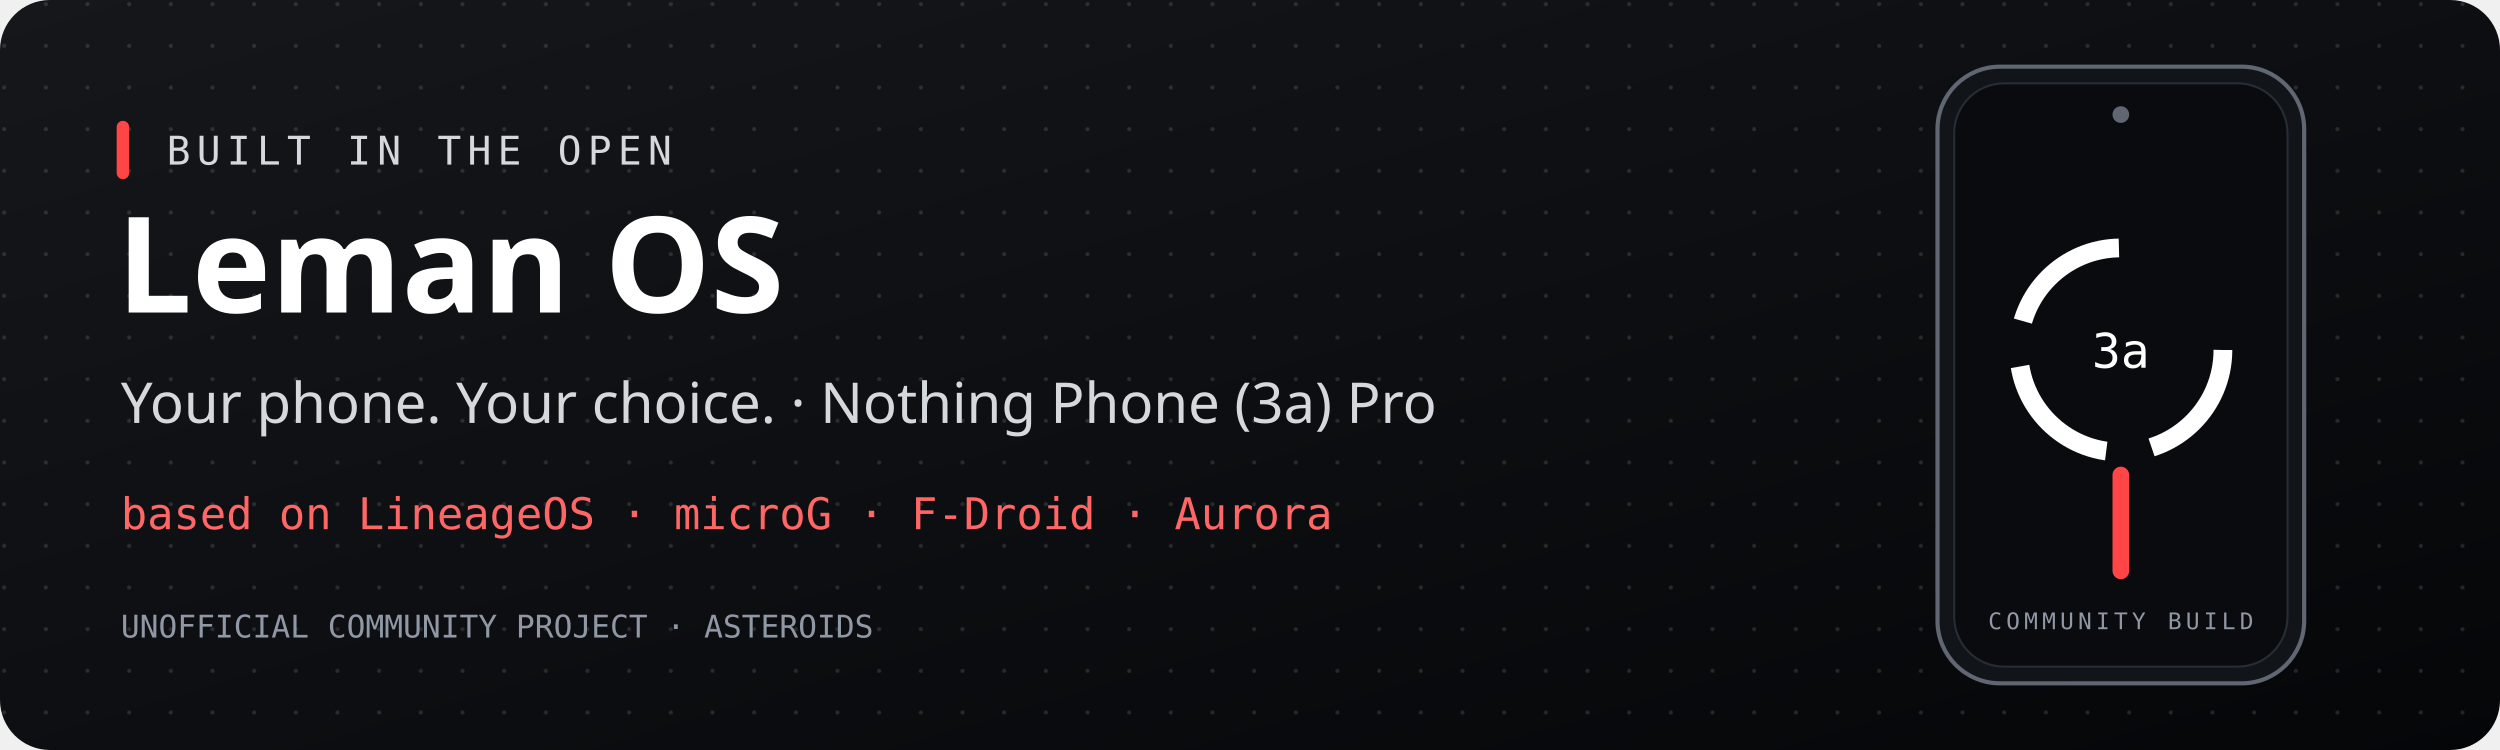
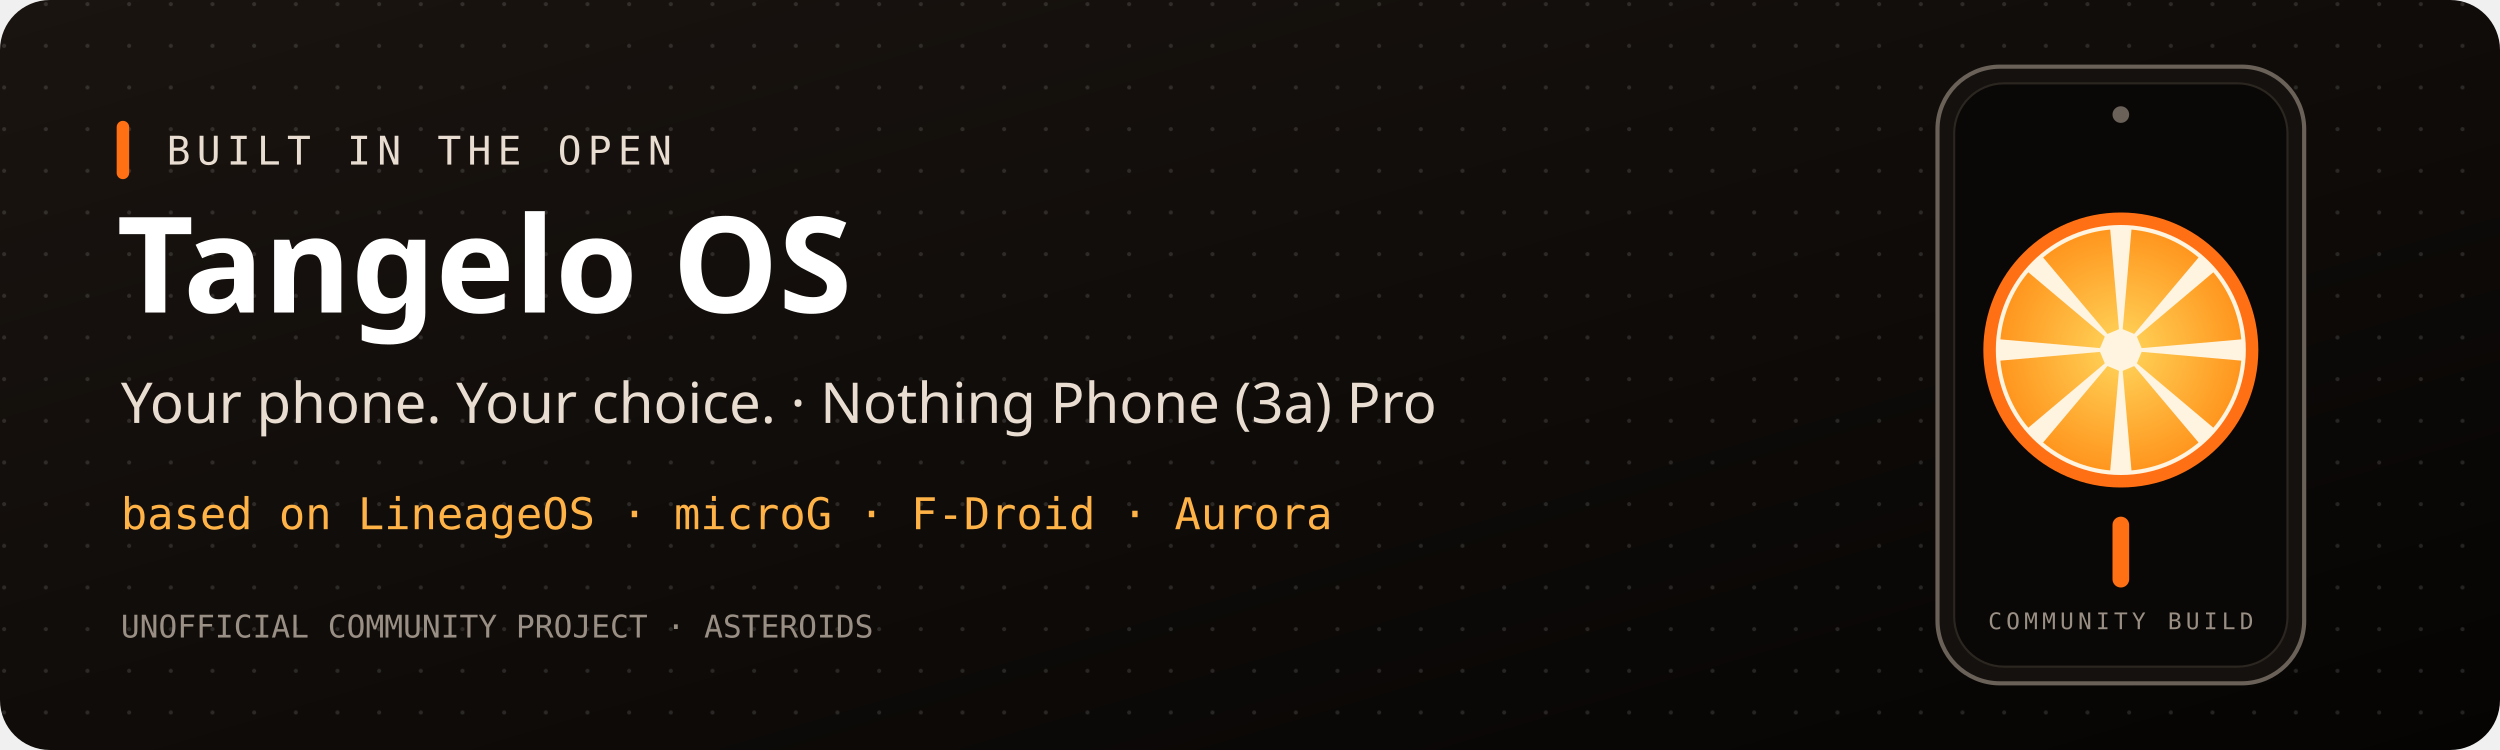
- <svg xmlns="http://www.w3.org/2000/svg" width="1200" height="360" viewBox="0 0 1200 360" role="img" aria-label="Leman OS for the Nothing Phone (3a) Pro. Built in the open.">
+ <svg xmlns="http://www.w3.org/2000/svg" width="1200" height="360" viewBox="0 0 1200 360" role="img" aria-label="Tangelo OS for the Nothing Phone (3a) Pro. Built in the open.">
  <defs>
    <pattern id="dots" width="20" height="20" patternUnits="userSpaceOnUse">
      <circle cx="2" cy="2" r="1" fill="#ffffff" opacity=".12" />
    </pattern>
    <linearGradient id="bg" x2="1" y2="1">
-       <stop stop-color="#15171b" />
-       <stop offset="1" stop-color="#050608" />
+       <stop stop-color="#1a1410" />
+       <stop offset="1" stop-color="#050403" />
    </linearGradient>
+     <radialGradient id="flesh" cx="88" cy="136" r="58" gradientUnits="userSpaceOnUse">
+       <stop stop-color="#ffd65c" />
+       <stop offset="1" stop-color="#ff961e" />
+     </radialGradient>
  </defs>
  <rect width="1200" height="360" rx="24" fill="url(#bg)" />
  <rect width="1200" height="360" rx="24" fill="url(#dots)" />
-   <rect x="56" y="58" width="6" height="28" rx="3" fill="#ff4545" />
-   <text x="80" y="79" font-family="monospace" font-size="19" letter-spacing="3" fill="#d5d8dd">BUILT IN THE OPEN</text>
-   <text x="56" y="150" font-family="sans-serif" font-size="64" font-weight="700" fill="#fff">Leman OS</text>
-   <text x="58" y="203" font-family="sans-serif" font-size="27" fill="#d5d8dd">Your phone. Your choice. · Nothing Phone (3a) Pro</text>
-   <text x="58" y="254" font-family="monospace" font-size="21" fill="#ff6666">based on LineageOS · microG · F-Droid · Aurora</text>
-   <text x="58" y="306" font-family="monospace" font-size="15" fill="#9098a5">UNOFFICIAL COMMUNITY PROJECT · ASTEROIDS</text>
+   <rect x="56" y="58" width="6" height="28" rx="3" fill="#ff7014" />
+   <text x="80" y="79" font-family="monospace" font-size="19" letter-spacing="3" fill="#e8ddd0">BUILT IN THE OPEN</text>
+   <text x="56" y="150" font-family="sans-serif" font-size="64" font-weight="700" fill="#fff">Tangelo OS</text>
+   <text x="58" y="203" font-family="sans-serif" font-size="27" fill="#e8ddd0">Your phone. Your choice. · Nothing Phone (3a) Pro</text>
+   <text x="58" y="254" font-family="monospace" font-size="21" fill="#ffb347">based on LineageOS · microG · F-Droid · Aurora</text>
+   <text x="58" y="306" font-family="monospace" font-size="15" fill="#9a8f84">UNOFFICIAL COMMUNITY PROJECT · ASTEROIDS</text>
  <g transform="translate(930 32)">
-     <rect x="0" y="0" width="176" height="296" rx="30" fill="#111419" stroke="#606772" stroke-width="2" />
-     <rect x="8" y="8" width="160" height="280" rx="24" fill="#090b0e" stroke="#272c35" />
-     <circle cx="88" cy="23" r="4" fill="#606772" />
-     <circle cx="88" cy="136" r="49" fill="none" stroke="#fff" stroke-width="9" stroke-dasharray="62 22 62 22 62 78" />
-     <path d="M88 196v46" stroke="#ff4545" stroke-width="8" stroke-linecap="round" />
-     <text x="88" y="138" text-anchor="middle" dominant-baseline="middle" font-family="monospace" font-size="23" fill="#fff">3a</text>
-     <text x="88" y="270" text-anchor="middle" font-family="monospace" font-size="11" letter-spacing="2" fill="#9098a5">COMMUNITY BUILD</text>
+     <rect x="0" y="0" width="176" height="296" rx="30" fill="#14110e" stroke="#6a6158" stroke-width="2" />
+     <rect x="8" y="8" width="160" height="280" rx="24" fill="#0a0806" stroke="#2c2620" />
+     <circle cx="88" cy="23" r="4" fill="#6a6158" />
+     <circle cx="88" cy="136" r="66" fill="#ff7014" />
+     <circle cx="88" cy="136" r="60" fill="#fff4e0" />
+     <path d="M88.9 126.0L93.1 78.2A58 58 0 0 1 125.3 91.6L94.4 128.3Z" fill="url(#flesh)" />
+     <path d="M95.7 129.6L132.4 98.7A58 58 0 0 1 145.8 130.9L98.0 135.1Z" fill="url(#flesh)" />
+     <path d="M98.0 136.9L145.8 141.1A58 58 0 0 1 132.4 173.3L95.7 142.4Z" fill="url(#flesh)" />
+     <path d="M94.4 143.7L125.3 180.4A58 58 0 0 1 93.1 193.8L88.9 146.0Z" fill="url(#flesh)" />
+     <path d="M87.1 146.0L82.9 193.8A58 58 0 0 1 50.7 180.4L81.6 143.7Z" fill="url(#flesh)" />
+     <path d="M80.3 142.4L43.6 173.3A58 58 0 0 1 30.2 141.1L78.0 136.9Z" fill="url(#flesh)" />
+     <path d="M78.0 135.1L30.2 130.9A58 58 0 0 1 43.6 98.7L80.3 129.6Z" fill="url(#flesh)" />
+     <path d="M81.6 128.3L50.7 91.6A58 58 0 0 1 82.9 78.2L87.1 126.0Z" fill="url(#flesh)" />
+     <path d="M88 220v26" stroke="#ff7014" stroke-width="8" stroke-linecap="round" />
+     <text x="88" y="270" text-anchor="middle" font-family="monospace" font-size="11" letter-spacing="2" fill="#9a8f84">COMMUNITY BUILD</text>
  </g>
</svg>
